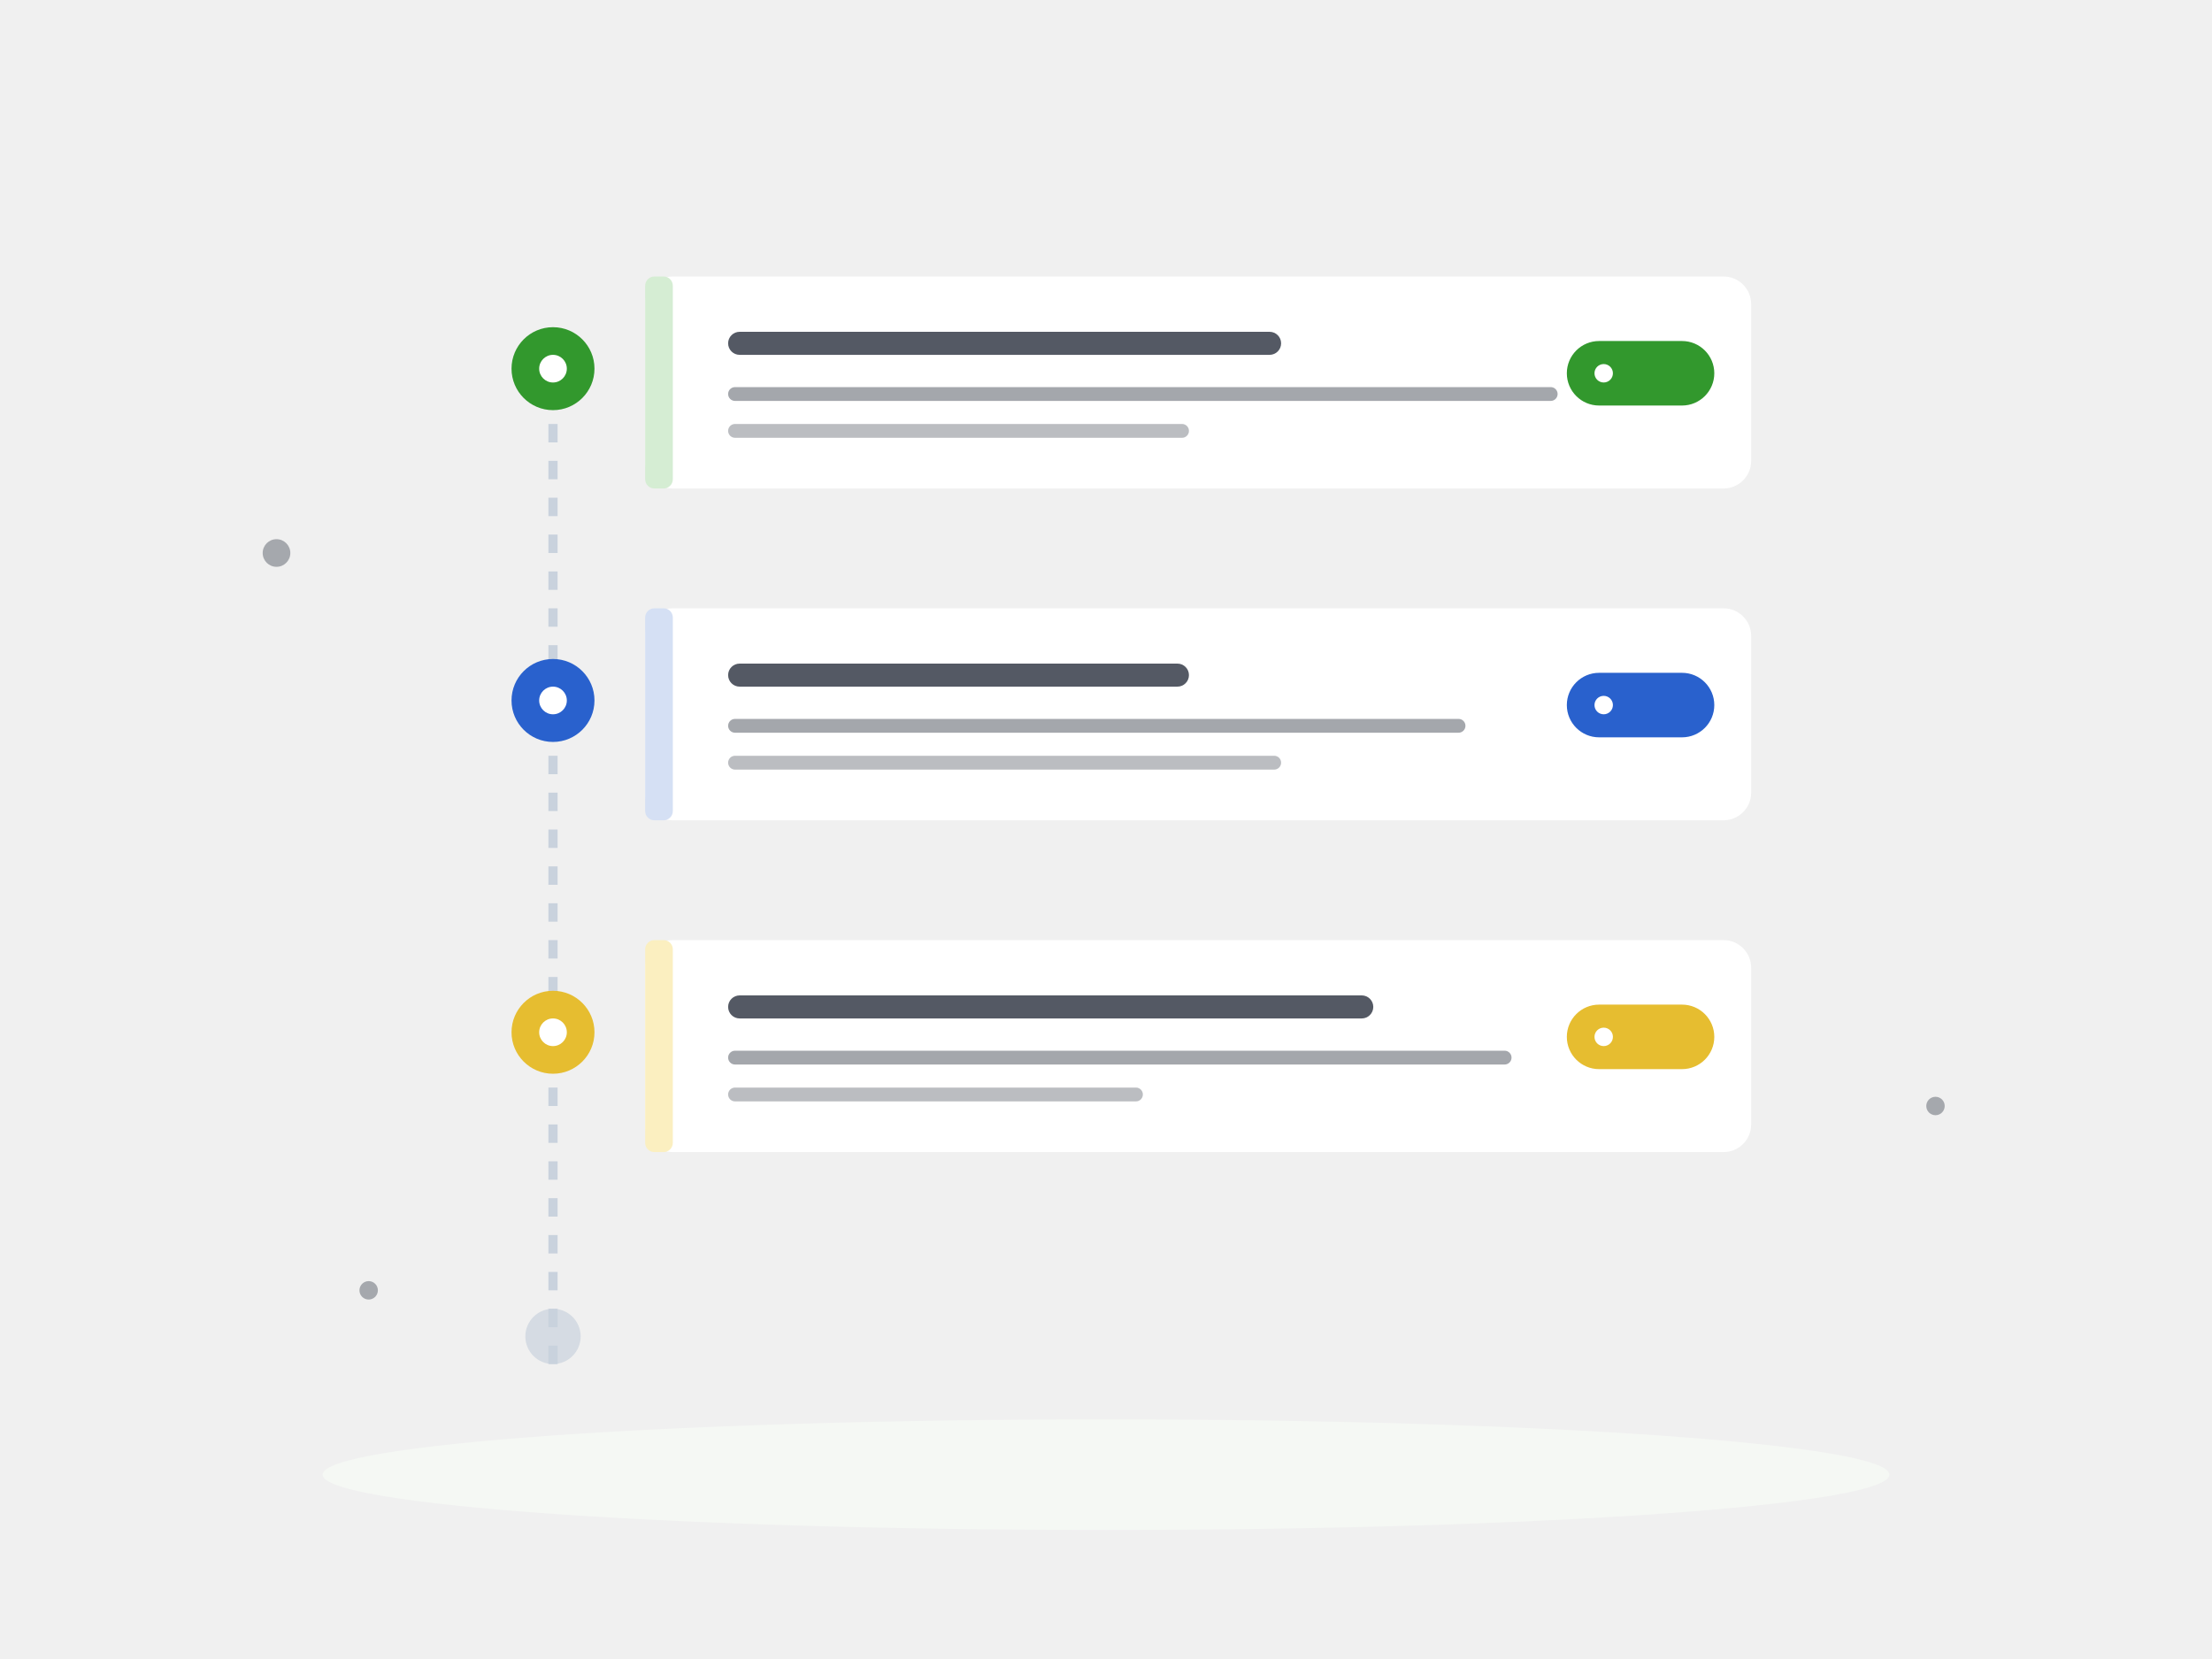
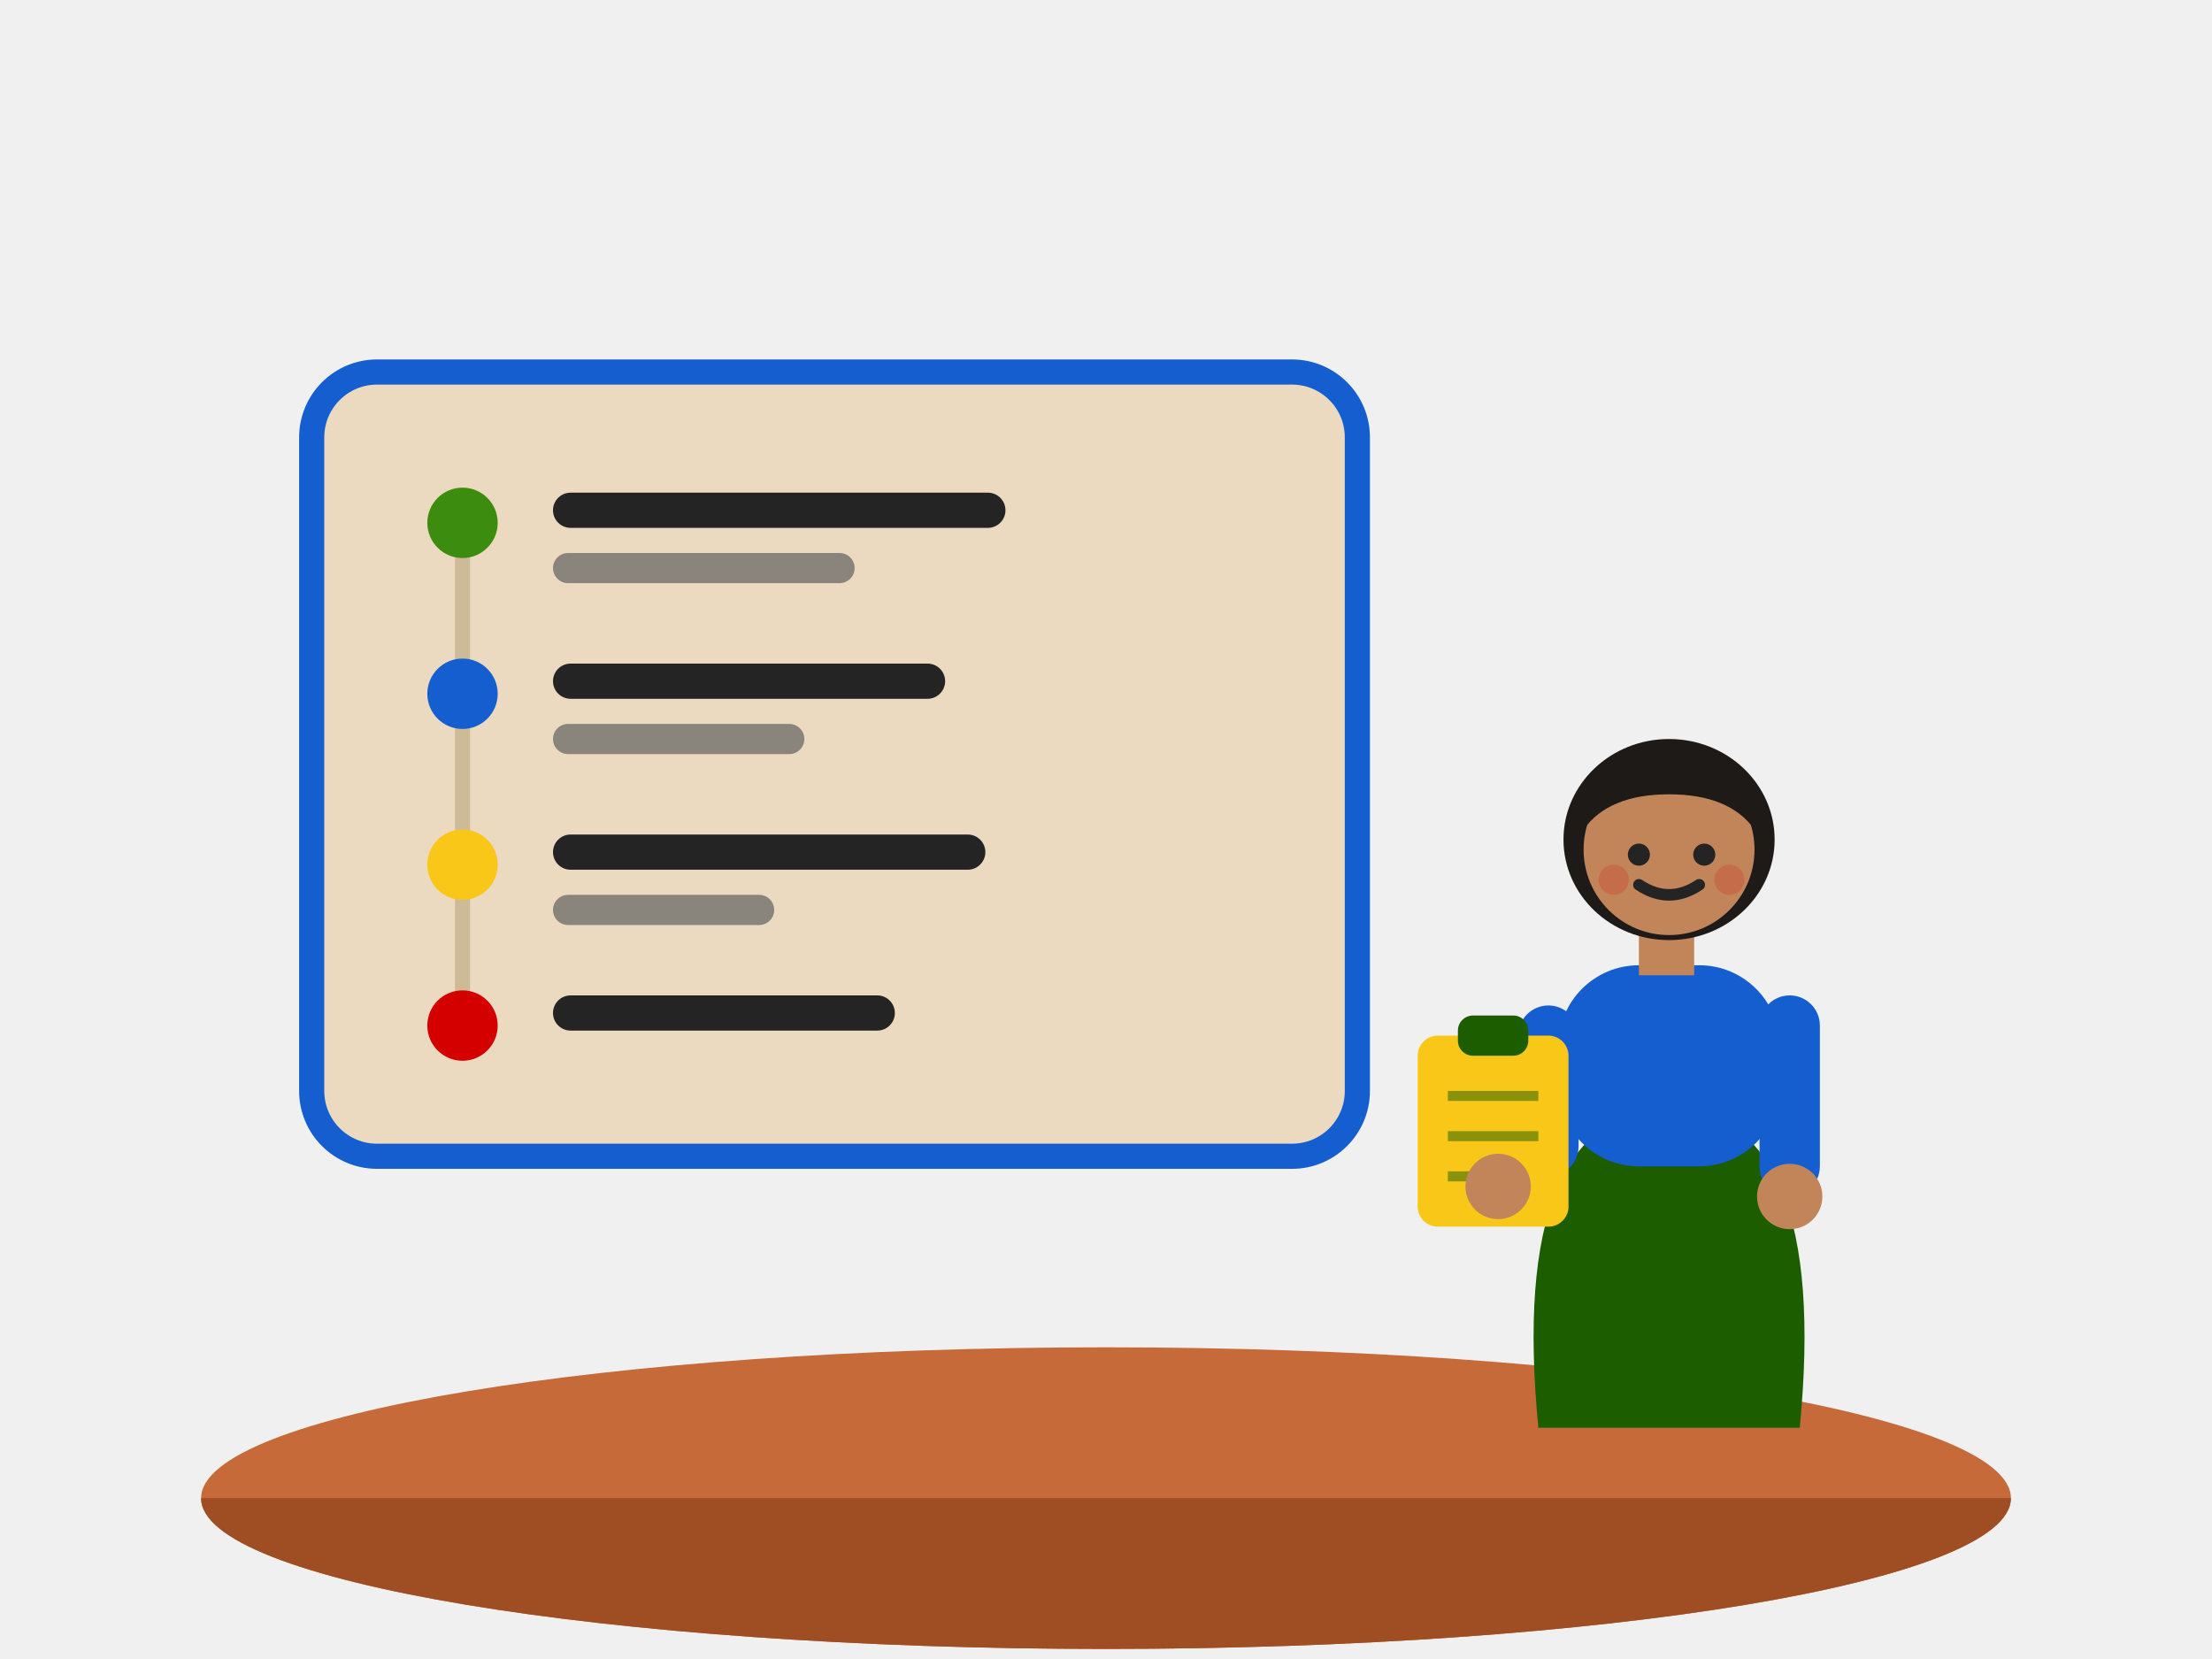
- <svg xmlns="http://www.w3.org/2000/svg" aria-labelledby="audit-empty-title" viewBox="0 0 480 360">
-   <style>.surface{fill:#fff}.ink{fill:#1b2230}.green-500{fill:#32982d}.blue-500{fill:#2961cd}.yellow-500{fill:#e6bd30}@media (prefers-color-scheme:dark){.surface{fill:#2a3142}.ink{fill:#eceef2}}</style>
-   <ellipse cx="240" cy="320" rx="170" ry="12" style="fill:#f5f8f4" />
-   <path stroke="#c9d2dd" stroke-dasharray="4 4" stroke-width="2" d="M120 76v220" />
-   <g transform="translate(120 80)">
-     <circle r="9" class="green-500" />
-     <circle r="3" fill="#fff" />
+ <svg xmlns="http://www.w3.org/2000/svg" viewBox="0 0 440 330">
+   <ellipse cx="220" cy="298" rx="180" ry="30" fill="#C66A3A" />
+   <path d="M40 298a180 30 0 0 0 360 0Z" fill="#9E4E22" />
+   <rect x="62" y="74" width="208" height="156" rx="13" fill="#EBD9C0" />
+   <rect x="62" y="74" width="208" height="156" rx="13" fill="none" stroke="#155ED0" stroke-width="5" />
+   <line x1="92" y1="100" x2="92" y2="206" stroke="#cdbb98" stroke-width="3" />
+   <g>
+     <circle cx="92" cy="104" r="7" fill="#3C8D0F" />
+     <rect x="110" y="98" width="90" height="7" rx="3.5" fill="#242424" />
+     <rect x="110" y="110" width="60" height="6" rx="3" fill="#8a857c" />
  </g>
-   <g transform="translate(140 60)">
-     <rect width="240" height="46" class="surface" rx="6" />
-     <rect width="6" height="46" rx="2" style="fill:#d5edd3" />
-     <rect width="120" height="5" x="18" y="12" class="ink" opacity=".75" rx="2.5" />
-     <rect width="180" height="3" x="18" y="24" class="ink" opacity=".4" rx="1.5" />
-     <rect width="100" height="3" x="18" y="32" class="ink" opacity=".3" rx="1.5" />
-     <rect width="32" height="14" x="200" y="14" class="green-500" rx="7" />
-     <circle cx="208" cy="21" r="2" fill="#fff" />
+   <g>
+     <circle cx="92" cy="138" r="7" fill="#155ED0" />
+     <rect x="110" y="132" width="78" height="7" rx="3.5" fill="#242424" />
+     <rect x="110" y="144" width="50" height="6" rx="3" fill="#8a857c" />
  </g>
-   <g transform="translate(120 152)">
-     <circle r="9" class="blue-500" />
-     <circle r="3" fill="#fff" />
+   <g>
+     <circle cx="92" cy="172" r="7" fill="#F9C718" />
+     <rect x="110" y="166" width="86" height="7" rx="3.5" fill="#242424" />
+     <rect x="110" y="178" width="44" height="6" rx="3" fill="#8a857c" />
  </g>
-   <g transform="translate(140 132)">
-     <rect width="240" height="46" class="surface" rx="6" />
-     <rect width="6" height="46" rx="2" style="fill:#d5e0f4" />
-     <rect width="100" height="5" x="18" y="12" class="ink" opacity=".75" rx="2.5" />
-     <rect width="160" height="3" x="18" y="24" class="ink" opacity=".4" rx="1.5" />
-     <rect width="120" height="3" x="18" y="32" class="ink" opacity=".3" rx="1.5" />
-     <rect width="32" height="14" x="200" y="14" class="blue-500" rx="7" />
-     <circle cx="208" cy="21" r="2" fill="#fff" />
+   <g>
+     <circle cx="92" cy="204" r="7" fill="#D40000" />
+     <rect x="110" y="198" width="68" height="7" rx="3.5" fill="#242424" />
  </g>
-   <g transform="translate(120 224)">
-     <circle r="9" class="yellow-500" />
-     <circle r="3" fill="#fff" />
-   </g>
-   <g transform="translate(140 204)">
-     <rect width="240" height="46" class="surface" rx="6" />
-     <rect width="6" height="46" rx="2" style="fill:#fbefc0" />
-     <rect width="140" height="5" x="18" y="12" class="ink" opacity=".75" rx="2.5" />
-     <rect width="170" height="3" x="18" y="24" class="ink" opacity=".4" rx="1.5" />
-     <rect width="90" height="3" x="18" y="32" class="ink" opacity=".3" rx="1.5" />
-     <rect width="32" height="14" x="200" y="14" class="yellow-500" rx="7" />
-     <circle cx="208" cy="21" r="2" fill="#fff" />
-   </g>
-   <circle r="6" opacity=".7" style="fill:#c9d2dd" transform="translate(120 290)" />
-   <g class="ink" opacity=".35">
-     <circle cx="60" cy="120" r="3" />
-     <circle cx="420" cy="240" r="2" />
-     <circle cx="80" cy="280" r="2" />
+   <g>
+     <path d="M306 284q-6-62 26-64 32 2 26 64Z" fill="#1C5D00" />
+     <rect x="310" y="192" width="44" height="40" rx="16" fill="#155ED0" />
+     <rect x="350" y="198" width="12" height="40" rx="6" fill="#155ED0" />
+     <circle cx="356" cy="238" r="6.5" fill="#C2855A" />
+     <rect x="302" y="200" width="12" height="34" rx="6" fill="#155ED0" />
+     <rect x="282" y="206" width="30" height="38" rx="4" fill="#F9C718" />
+     <rect x="290" y="202" width="14" height="8" rx="3" fill="#1C5D00" />
+     <line x1="288" y1="218" x2="306" y2="218" stroke="#1C5D00" stroke-width="2" opacity="0.5" />
+     <line x1="288" y1="226" x2="306" y2="226" stroke="#1C5D00" stroke-width="2" opacity="0.5" />
+     <line x1="288" y1="234" x2="300" y2="234" stroke="#1C5D00" stroke-width="2" opacity="0.5" />
+     <circle cx="298" cy="236" r="6.5" fill="#C2855A" />
+     <rect x="326" y="182" width="11" height="12" fill="#C2855A" />
+     <ellipse class="au-hair" cx="332" cy="167" rx="21" ry="20" fill="#1E1A17" />
+     <circle cx="332" cy="169" r="17" fill="#C2855A" />
+     <path class="au-hair" d="M315 165q3-16 17-16 14 0 17 16-5-7-17-7-12 0-17 7Z" fill="#1E1A17" />
+     <circle cx="326" cy="170" r="2.2" fill="#242424" />
+     <circle cx="339" cy="170" r="2.2" fill="#242424" />
+     <path d="M326 176q6 4 12 0" stroke="#242424" stroke-width="2.3" fill="none" stroke-linecap="round" />
+     <circle cx="321" cy="175" r="3" fill="#D40000" opacity="0.18" />
+     <circle cx="344" cy="175" r="3" fill="#D40000" opacity="0.18" />
  </g>
</svg>
